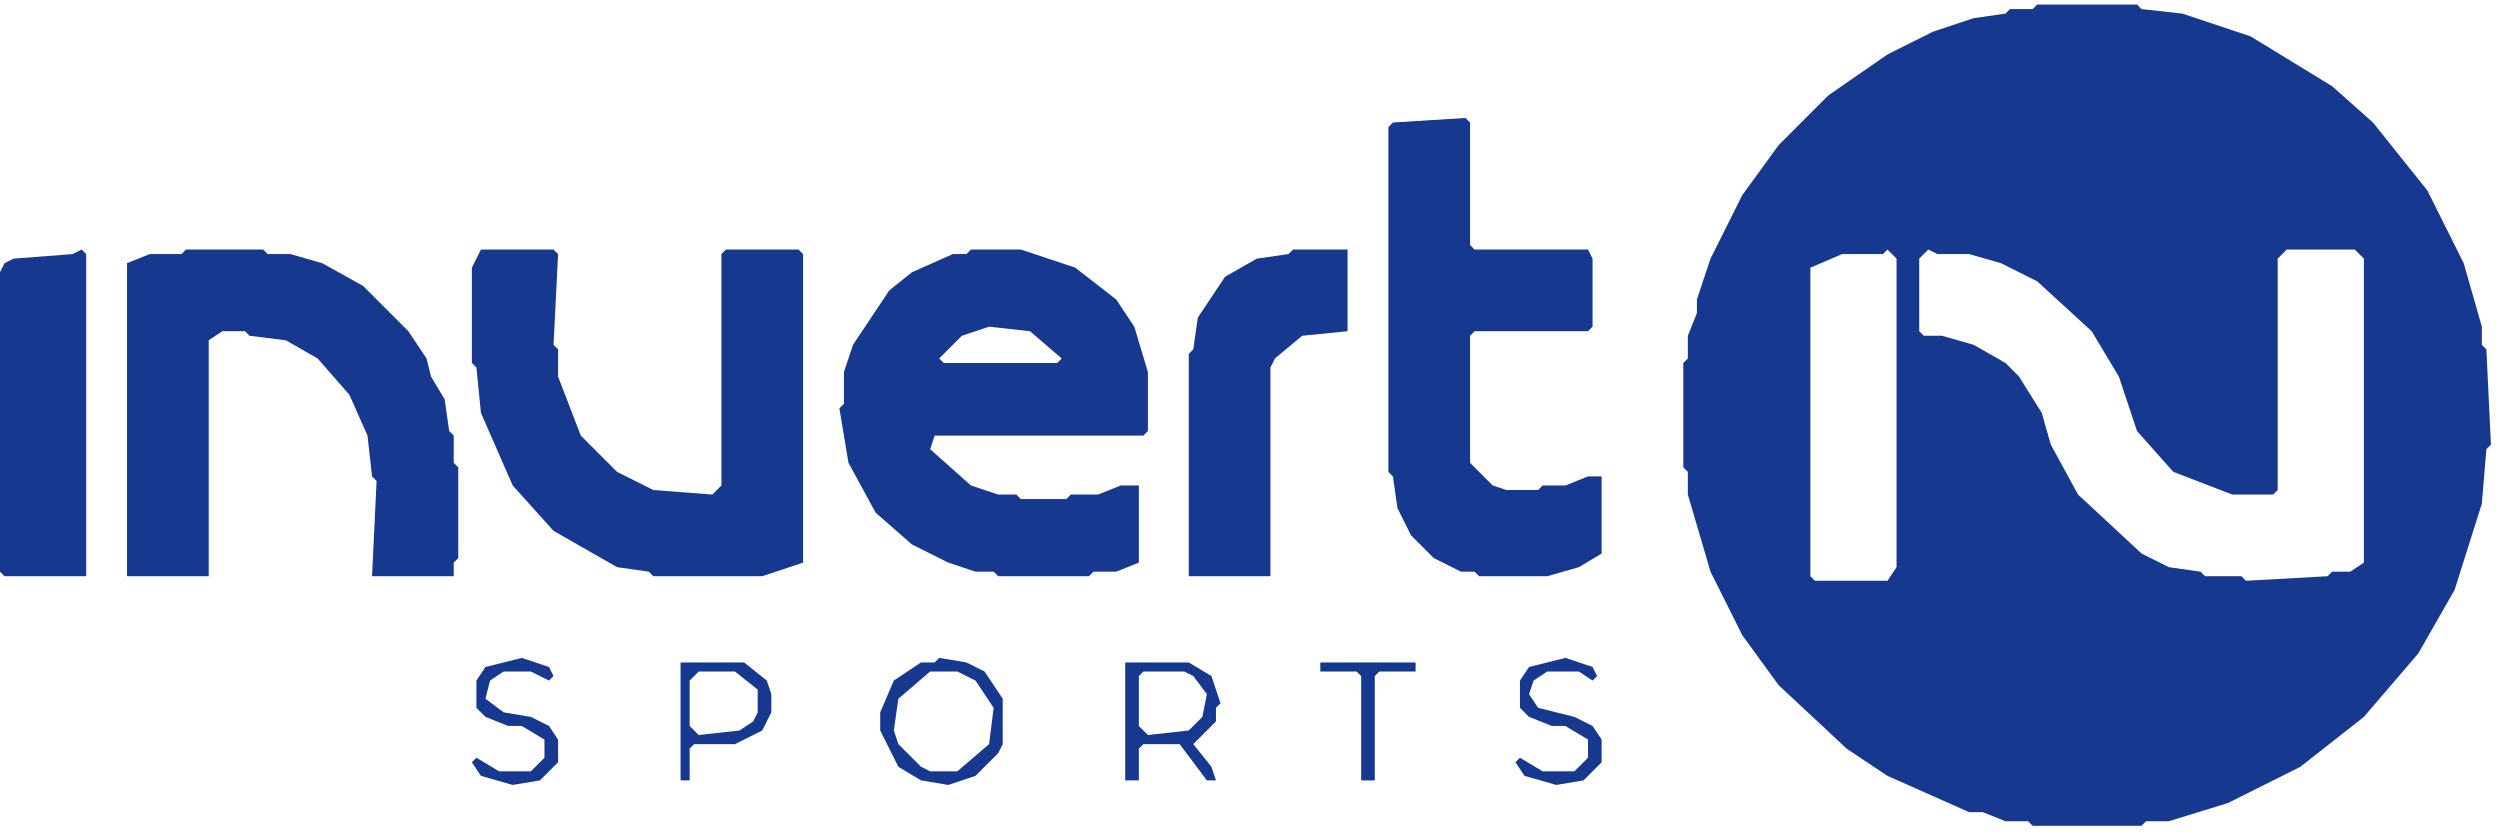
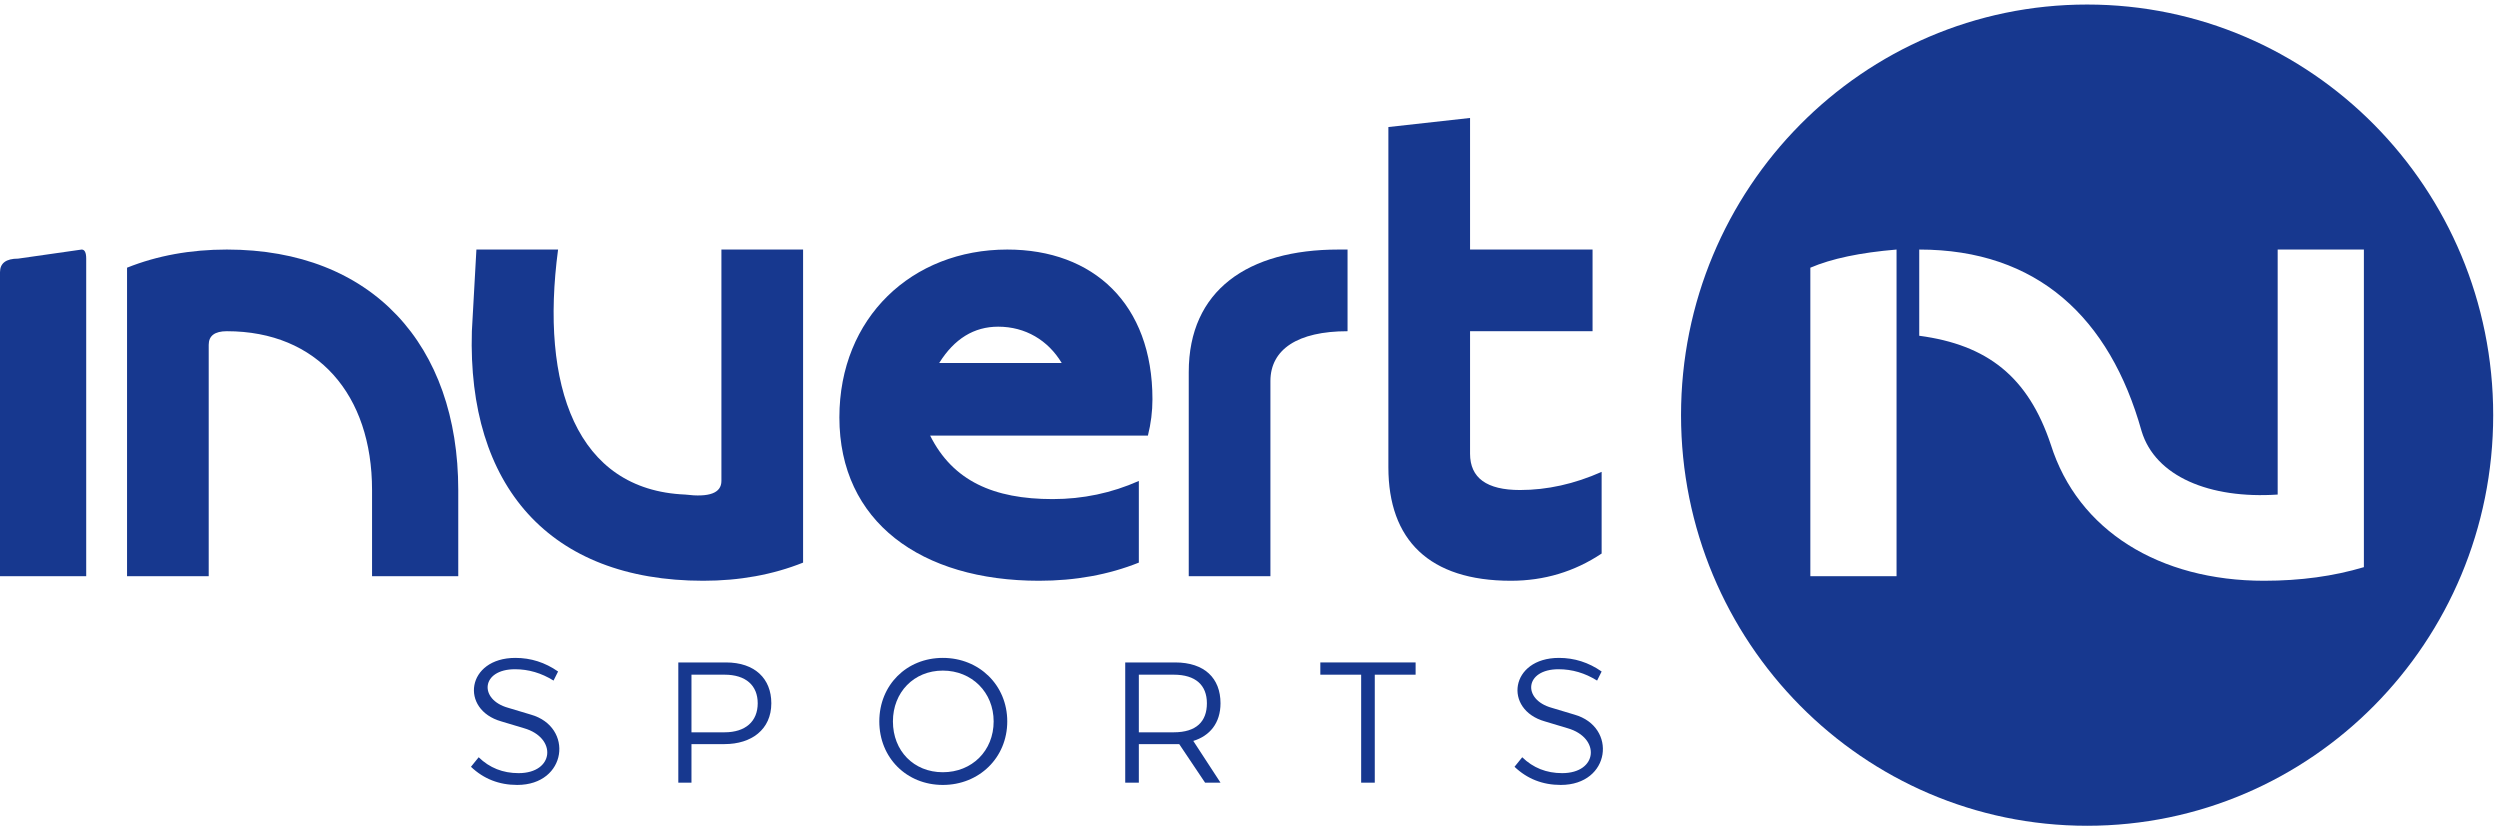
- <svg xmlns="http://www.w3.org/2000/svg" width="551" height="184" viewBox="0 0 551 184">
-   <path fill="#17388f" fill-rule="evenodd" d="M251,149 252,148 261,148 263,149 266,153 265,158 262,161 253,162 251,160Z M205,148 211,148 215,150 219,156 218,164 211,170 205,170 203,169 198,164 197,161 198,154Z M152,150 154,148 162,148 167,152 167,157 166,159 163,161 154,162 152,160Z M291,146 291,148 299,148 300,149 300,172 303,172 303,149 304,148 312,148 312,146Z M248,146 248,172 251,172 251,165 252,164 260,164 266,172 268,172 267,169 263,164 268,159 268,156 269,155 267,149 262,146Z M164,146 150,146 150,172 152,172 152,165 153,164 162,164 168,161 170,157 170,153 169,150Z M345,145 337,147 335,150 335,156 337,158 342,160 345,160 350,163 350,167 347,170 340,170 335,167 334,168 336,171 343,173 349,172 353,168 353,163 351,160 347,158 339,156 337,153 338,150 341,148 348,148 351,150 352,149 351,147Z M207,145 206,146 203,146 197,150 194,157 194,161 198,169 203,172 209,173 215,171 220,166 221,164 221,154 217,148 213,146Z M115,145 107,147 105,150 105,156 107,158 112,160 115,160 120,163 120,167 117,170 110,170 105,167 104,168 106,171 113,173 119,172 123,168 123,163 121,160 117,158 111,157 107,154 108,150 111,148 117,148 121,150 122,149 121,147Z M207,79 212,74 218,72 227,73 234,79 233,80 208,80Z M423,57 425,55 427,56 434,56 441,58 449,62 461,73 467,83 471,95 479,104 492,109 501,109 502,108 502,57 504,55 519,55 521,57 521,124 518,126 514,126 513,127 495,128 494,127 486,127 485,126 478,125 472,122 458,109 452,98 450,91 445,83 442,80 435,76 428,74 424,74 423,73Z M416,55 418,57 418,125 416,128 400,128 399,127 399,59 406,56 415,56Z M297,55 285,55 284,56 277,57 270,61 264,70 263,77 262,78 262,127 280,127 280,81 281,79 287,74 297,73Z M196,64 188,76 186,82 186,89 185,90 187,102 193,113 201,120 209,124 215,126 219,126 220,127 240,127 241,126 246,126 251,124 251,107 247,107 242,109 236,109 235,110 225,110 224,109 220,109 214,107 205,99 206,96 252,96 253,95 253,82 250,72 246,66 237,59 225,55 214,55 213,56 210,56 201,60Z M104,59 104,80 105,81 106,91 113,107 122,117 136,125 143,126 144,127 168,127 177,124 177,56 176,55 160,55 159,56 159,107 157,109 144,108 136,104 128,96 123,83 123,77 122,76 123,56 122,55 106,55Z M28,58 28,127 46,127 46,75 49,73 54,73 55,74 63,75 70,79 77,87 81,96 82,105 83,106 82,127 100,127 100,124 101,123 101,103 100,102 100,96 99,95 98,88 95,83 94,79 90,73 80,63 71,58 64,56 59,56 58,55 41,55 40,56 33,56Z M18,55 16,56 3,57 1,58 0,60 0,126 1,127 19,127 19,56Z M307,27 306,28 306,104 307,105 308,112 311,118 316,123 322,126 325,126 326,127 341,127 348,125 353,122 353,105 350,105 345,107 340,107 339,108 332,108 329,107 324,102 324,74 325,73 350,73 351,72 351,57 350,55 325,55 324,54 324,27 323,26Z M449,1 448,2 443,2 442,3 435,4 426,7 416,12 403,21 392,32 384,43 377,57 374,66 374,69 372,74 372,79 371,80 371,103 372,104 372,109 377,126 384,140 392,151 407,165 416,171 434,179 437,179 442,181 447,181 448,182 472,182 473,181 478,181 491,177 507,169 521,158 533,144 541,130 547,111 548,99 549,98 548,77 547,76 547,72 543,58 535,42 523,27 514,19 496,8 481,3 472,2 471,1Z" />
+ <svg xmlns="http://www.w3.org/2000/svg" width="551" height="184" viewBox="0 0 551 184" color="#17388f">
+   <g fill="currentColor" fill-rule="evenodd">
+     <path d="M0 60 Q0 57 4 57 L18 55 Q19 55 19 57 V127 H0 Z" />
+     <path d="M28 59 Q38 55 50 55 C82 55 101 76 101 108 V127 H82 V108 C82 87 70 73 50 73 Q46 73 46 76 V127 H28 Z" />
+     <path d="M105 55 H123 C119 85 127 108 151 109 Q159 110 159 106 V55 H177 V124 Q167 128 155 128 C121 128 103 107 104 73 Z" />
+     <path d="M253 96 H205 C210 106 219 110 232 110 Q242 110 251 106 V124 Q241 128 229 128 C203 128 185 115 185 92 C185 70 201 55 222 55 C241 55 254 67 254 88 Q254 92 253 96 Z M207 80 H234 C231 75 226 72 220 72 Q212 72 207 80 Z" />
+     <path d="M262 127 V82 C262 64 275 55 295 55 H297 V73 C286 73 280 77 280 84 V127 Z" />
+     <path d="M306 28 L324 26 V55 H351 V73 H324 V100 Q324 108 335 108 Q344 108 353 104 V122 Q344 128 333 128 C315 128 306 119 306 103 Z" />
+     <path d="M122 150 Q118 147.5 113.5 147.5 C106 147.5 105.5 154.2 112 156 L117 157.5 C126.5 160.2 125 173 114 173 Q108 173 103.8 169 L105.5 166.9 Q109.1 170.4 114.3 170.4 C122.2 170.4 122.8 162.6 115.5 160.5 L110.5 159 C101.3 156.4 102.8 145 113.6 145 Q118.7 145 123 148 Z" />
+     <path d="M149.5 146 H160 C166.4 146 170 149.6 170 155 C170 160.8 165.6 164 159.7 164 H152.4 V172.5 H149.5 Z M152.4 148.7 V161.4 H159.7 C164.3 161.4 167 159 167 155 C167 151.1 164.4 148.7 159.7 148.7 Z" />
+     <path d="M207.8 145 C215.8 145 222 151 222 159 C222 167 215.8 173 207.8 173 C199.8 173 193.8 167 193.8 159 C193.8 151 199.8 145 207.8 145 Z M207.8 147.8 C201.4 147.8 196.8 152.6 196.8 159 C196.8 165.5 201.4 170.2 207.8 170.2 C214.2 170.2 219 165.5 219 159 C219 152.6 214.2 147.8 207.8 147.8 Z" />
+     <path d="M248 146 H259 C265.5 146 269 149.5 269 155 C269 159.4 266.6 162.2 263 163.3 L269 172.5 H265.6 L259.9 164 H251 V172.5 H248 Z M251 148.7 V161.4 H258.7 C263.7 161.4 266 159 266 155 C266 151 263.5 148.7 258.7 148.7 Z" />
+     <path d="M291 146 H312 V148.7 H303 V172.5 H300 V148.7 H291 Z" />
+     <path d="M352 150 Q348 147.5 343.5 147.5 C336 147.5 335.5 154.2 342 156 L347 157.5 C356.5 160.2 355 173 344 173 Q338 173 333.8 169 L335.5 166.9 Q339.1 170.4 344.3 170.4 C352.2 170.4 352.8 162.6 345.5 160.5 L340.5 159 C331.3 156.4 332.8 145 343.6 145 Q348.7 145 353 148 Z" />
+     <path d="M460 1 A89.5 90.5 0 1 1 460 182 A89.5 90.5 0 1 1 460 1 Z M399 59 Q406 56 418 55 V127 H399 Z M423 55 C449 55 465 70 472 95 C475 105 487 110 502 109 V55 H521 V125 Q511 128 499 128 C476 128 458 117 452 98 C447 83 438 76 423 74 Z" />
+   </g>
</svg>
